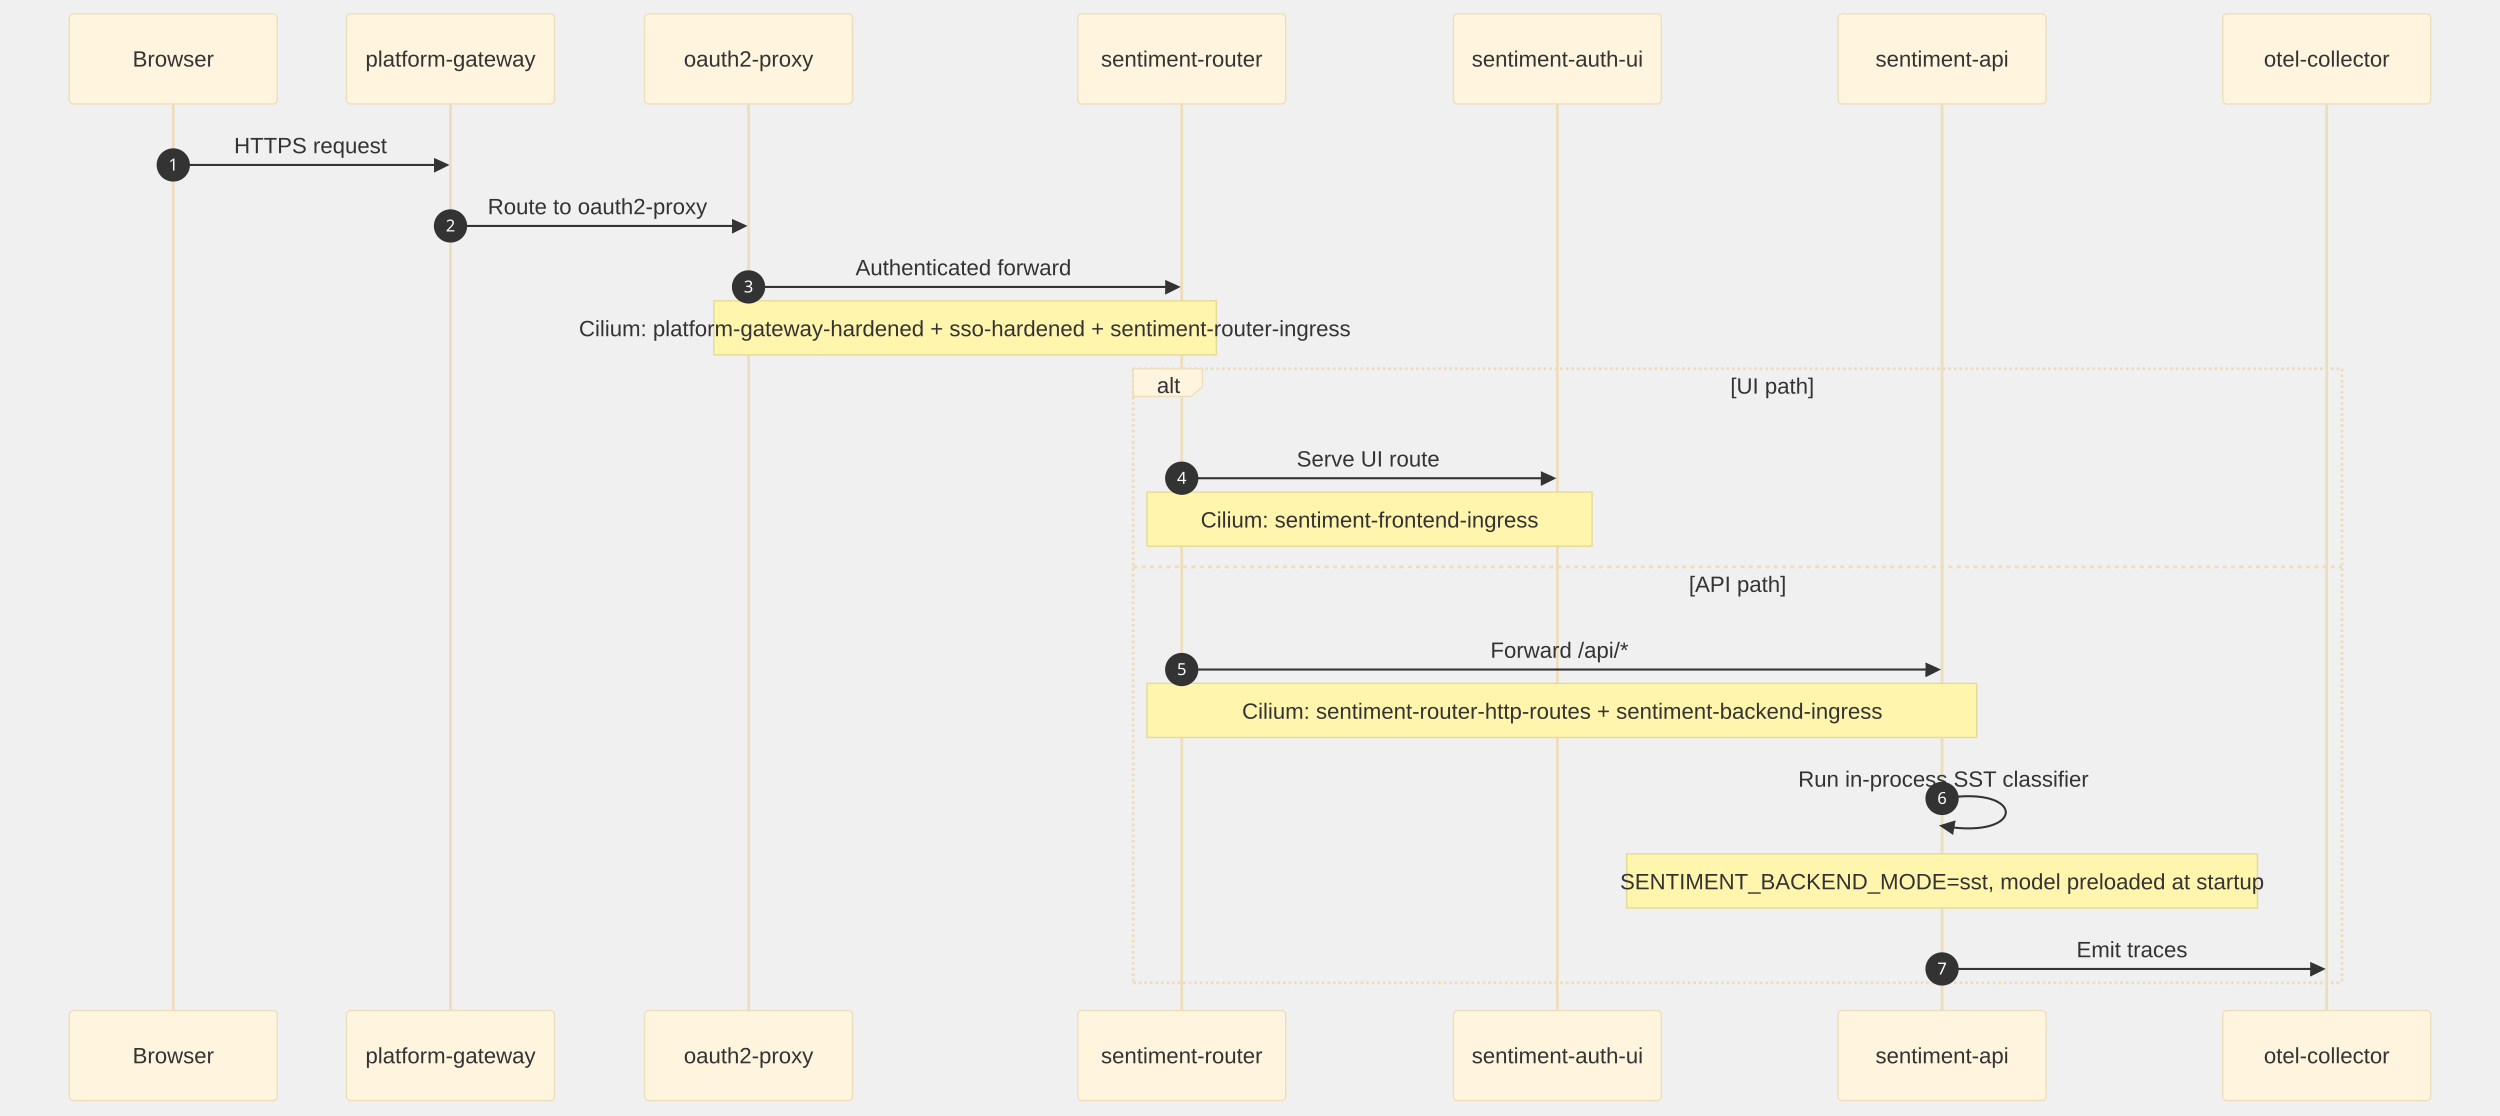
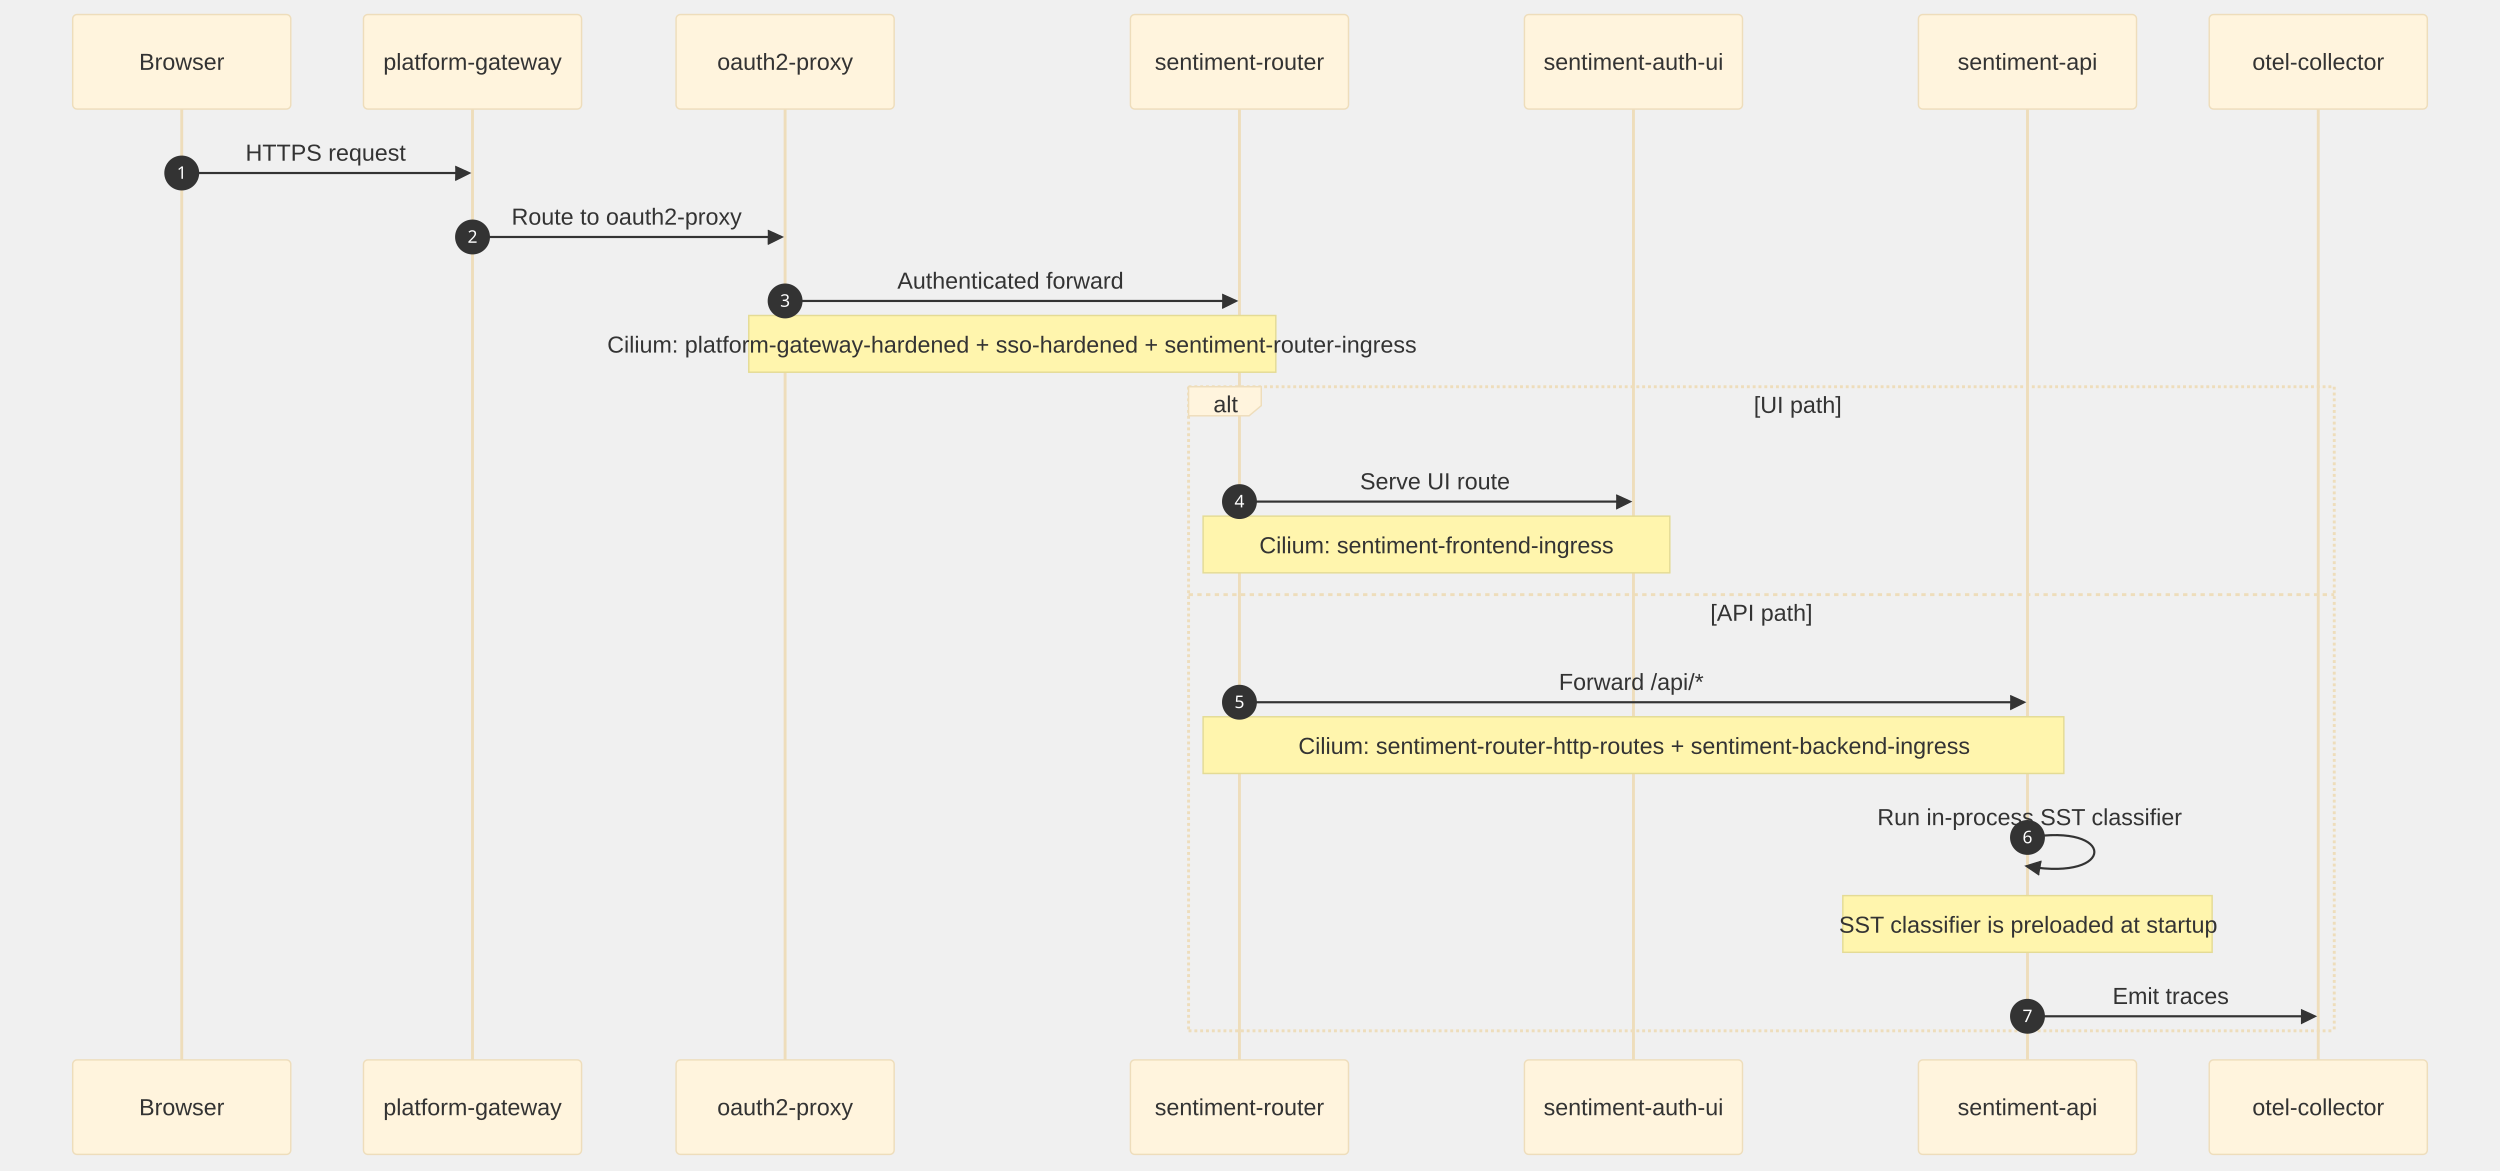
- <svg xmlns="http://www.w3.org/2000/svg" id="my-svg" width="100%" style="max-width: 1803.5px; background-color: white;" viewBox="-50 -10 1803.5 805" role="graphics-document document" aria-roledescription="sequence">
-   <g>
-     <rect x="1553.5" y="719" fill="#eaeaea" stroke="#666" width="150" height="65" name="OTel" rx="3" ry="3" class="actor actor-bottom" />
-     <text x="1628.5" y="751.5" dominant-baseline="central" alignment-baseline="central" class="actor actor-box" style="text-anchor: middle; font-size: 16px; font-weight: 400;">
-       <tspan x="1628.5" dy="0">otel-collector</tspan>
-     </text>
-   </g>
-   <g>
-     <rect x="1276" y="719" fill="#eaeaea" stroke="#666" width="150" height="65" name="API" rx="3" ry="3" class="actor actor-bottom" />
-     <text x="1351" y="751.5" dominant-baseline="central" alignment-baseline="central" class="actor actor-box" style="text-anchor: middle; font-size: 16px; font-weight: 400;">
-       <tspan x="1351" dy="0">sentiment-api</tspan>
+ <svg xmlns="http://www.w3.org/2000/svg" id="my-svg" width="100%" style="max-width: 1719.5px; background-color: white;" viewBox="-50 -10 1719.5 805" role="graphics-document document" aria-roledescription="sequence">
+   <g>
+     <rect x="1469.5" y="719" fill="#eaeaea" stroke="#666" width="150" height="65" name="OTel" rx="3" ry="3" class="actor actor-bottom" />
+     <text x="1544.5" y="751.5" dominant-baseline="central" alignment-baseline="central" class="actor actor-box" style="text-anchor: middle; font-size: 16px; font-weight: 400;">
+       <tspan x="1544.5" dy="0">otel-collector</tspan>
+     </text>
+   </g>
+   <g>
+     <rect x="1269.5" y="719" fill="#eaeaea" stroke="#666" width="150" height="65" name="API" rx="3" ry="3" class="actor actor-bottom" />
+     <text x="1344.5" y="751.5" dominant-baseline="central" alignment-baseline="central" class="actor actor-box" style="text-anchor: middle; font-size: 16px; font-weight: 400;">
+       <tspan x="1344.5" dy="0">sentiment-api</tspan>
    </text>
  </g>
  <g>
    <rect x="998.5" y="719" fill="#eaeaea" stroke="#666" width="150" height="65" name="UI" rx="3" ry="3" class="actor actor-bottom" />
    <text x="1073.5" y="751.5" dominant-baseline="central" alignment-baseline="central" class="actor actor-box" style="text-anchor: middle; font-size: 16px; font-weight: 400;">
      <tspan x="1073.5" dy="0">sentiment-auth-ui</tspan>
    </text>
  </g>
  <g>
    <rect x="727.5" y="719" fill="#eaeaea" stroke="#666" width="150" height="65" name="Router" rx="3" ry="3" class="actor actor-bottom" />
    <text x="802.5" y="751.5" dominant-baseline="central" alignment-baseline="central" class="actor actor-box" style="text-anchor: middle; font-size: 16px; font-weight: 400;">
      <tspan x="802.5" dy="0">sentiment-router</tspan>
    </text>
  </g>
  <g>
    <rect x="415" y="719" fill="#eaeaea" stroke="#666" width="150" height="65" name="OAuth" rx="3" ry="3" class="actor actor-bottom" />
    <text x="490" y="751.5" dominant-baseline="central" alignment-baseline="central" class="actor actor-box" style="text-anchor: middle; font-size: 16px; font-weight: 400;">
      <tspan x="490" dy="0">oauth2-proxy</tspan>
    </text>
  </g>
  <g>
    <rect x="200" y="719" fill="#eaeaea" stroke="#666" width="150" height="65" name="Gateway" rx="3" ry="3" class="actor actor-bottom" />
    <text x="275" y="751.5" dominant-baseline="central" alignment-baseline="central" class="actor actor-box" style="text-anchor: middle; font-size: 16px; font-weight: 400;">
      <tspan x="275" dy="0">platform-gateway</tspan>
    </text>
  </g>
  <g>
    <rect x="0" y="719" fill="#eaeaea" stroke="#666" width="150" height="65" name="Browser" rx="3" ry="3" class="actor actor-bottom" />
    <text x="75" y="751.5" dominant-baseline="central" alignment-baseline="central" class="actor actor-box" style="text-anchor: middle; font-size: 16px; font-weight: 400;">
      <tspan x="75" dy="0">Browser</tspan>
    </text>
  </g>
  <g>
-     <line id="actor6" x1="1628.5" y1="65" x2="1628.5" y2="719" class="actor-line 200" stroke-width="0.5px" stroke="#999" name="OTel" />
+     <line id="actor6" x1="1544.5" y1="65" x2="1544.5" y2="719" class="actor-line 200" stroke-width="0.5px" stroke="#999" name="OTel" />
    <g id="root-6">
-       <rect x="1553.5" y="0" fill="#eaeaea" stroke="#666" width="150" height="65" name="OTel" rx="3" ry="3" class="actor actor-top" />
-       <text x="1628.5" y="32.5" dominant-baseline="central" alignment-baseline="central" class="actor actor-box" style="text-anchor: middle; font-size: 16px; font-weight: 400;">
-         <tspan x="1628.5" dy="0">otel-collector</tspan>
-       </text>
-     </g>
-   </g>
-   <g>
-     <line id="actor5" x1="1351" y1="65" x2="1351" y2="719" class="actor-line 200" stroke-width="0.5px" stroke="#999" name="API" />
+       <rect x="1469.5" y="0" fill="#eaeaea" stroke="#666" width="150" height="65" name="OTel" rx="3" ry="3" class="actor actor-top" />
+       <text x="1544.5" y="32.5" dominant-baseline="central" alignment-baseline="central" class="actor actor-box" style="text-anchor: middle; font-size: 16px; font-weight: 400;">
+         <tspan x="1544.5" dy="0">otel-collector</tspan>
+       </text>
+     </g>
+   </g>
+   <g>
+     <line id="actor5" x1="1344.5" y1="65" x2="1344.5" y2="719" class="actor-line 200" stroke-width="0.5px" stroke="#999" name="API" />
    <g id="root-5">
-       <rect x="1276" y="0" fill="#eaeaea" stroke="#666" width="150" height="65" name="API" rx="3" ry="3" class="actor actor-top" />
-       <text x="1351" y="32.5" dominant-baseline="central" alignment-baseline="central" class="actor actor-box" style="text-anchor: middle; font-size: 16px; font-weight: 400;">
-         <tspan x="1351" dy="0">sentiment-api</tspan>
+       <rect x="1269.5" y="0" fill="#eaeaea" stroke="#666" width="150" height="65" name="API" rx="3" ry="3" class="actor actor-top" />
+       <text x="1344.5" y="32.5" dominant-baseline="central" alignment-baseline="central" class="actor actor-box" style="text-anchor: middle; font-size: 16px; font-weight: 400;">
+         <tspan x="1344.5" dy="0">sentiment-api</tspan>
      </text>
    </g>
  </g>
  <g>
    <line id="actor4" x1="1073.5" y1="65" x2="1073.5" y2="719" class="actor-line 200" stroke-width="0.5px" stroke="#999" name="UI" />
    <g id="root-4">
      <rect x="998.5" y="0" fill="#eaeaea" stroke="#666" width="150" height="65" name="UI" rx="3" ry="3" class="actor actor-top" />
      <text x="1073.5" y="32.5" dominant-baseline="central" alignment-baseline="central" class="actor actor-box" style="text-anchor: middle; font-size: 16px; font-weight: 400;">
        <tspan x="1073.5" dy="0">sentiment-auth-ui</tspan>
      </text>
    </g>
  </g>
  <g>
    <line id="actor3" x1="802.5" y1="65" x2="802.5" y2="719" class="actor-line 200" stroke-width="0.5px" stroke="#999" name="Router" />
    <g id="root-3">
      <rect x="727.5" y="0" fill="#eaeaea" stroke="#666" width="150" height="65" name="Router" rx="3" ry="3" class="actor actor-top" />
      <text x="802.5" y="32.5" dominant-baseline="central" alignment-baseline="central" class="actor actor-box" style="text-anchor: middle; font-size: 16px; font-weight: 400;">
        <tspan x="802.5" dy="0">sentiment-router</tspan>
      </text>
    </g>
  </g>
  <g>
    <line id="actor2" x1="490" y1="65" x2="490" y2="719" class="actor-line 200" stroke-width="0.5px" stroke="#999" name="OAuth" />
    <g id="root-2">
      <rect x="415" y="0" fill="#eaeaea" stroke="#666" width="150" height="65" name="OAuth" rx="3" ry="3" class="actor actor-top" />
      <text x="490" y="32.5" dominant-baseline="central" alignment-baseline="central" class="actor actor-box" style="text-anchor: middle; font-size: 16px; font-weight: 400;">
        <tspan x="490" dy="0">oauth2-proxy</tspan>
      </text>
    </g>
  </g>
  <g>
    <line id="actor1" x1="275" y1="65" x2="275" y2="719" class="actor-line 200" stroke-width="0.5px" stroke="#999" name="Gateway" />
    <g id="root-1">
      <rect x="200" y="0" fill="#eaeaea" stroke="#666" width="150" height="65" name="Gateway" rx="3" ry="3" class="actor actor-top" />
      <text x="275" y="32.5" dominant-baseline="central" alignment-baseline="central" class="actor actor-box" style="text-anchor: middle; font-size: 16px; font-weight: 400;">
        <tspan x="275" dy="0">platform-gateway</tspan>
      </text>
    </g>
  </g>
  <g>
    <line id="actor0" x1="75" y1="65" x2="75" y2="719" class="actor-line 200" stroke-width="0.5px" stroke="#999" name="Browser" />
    <g id="root-0">
      <rect x="0" y="0" fill="#eaeaea" stroke="#666" width="150" height="65" name="Browser" rx="3" ry="3" class="actor actor-top" />
      <text x="75" y="32.5" dominant-baseline="central" alignment-baseline="central" class="actor actor-box" style="text-anchor: middle; font-size: 16px; font-weight: 400;">
        <tspan x="75" dy="0">Browser</tspan>
      </text>
    </g>
  </g>
  <style>#my-svg{font-family:"trebuchet ms",verdana,arial,sans-serif;font-size:16px;fill:#333;}@keyframes edge-animation-frame{from{stroke-dashoffset:0;}}@keyframes dash{to{stroke-dashoffset:0;}}#my-svg .edge-animation-slow{stroke-dasharray:9,5!important;stroke-dashoffset:900;animation:dash 50s linear infinite;stroke-linecap:round;}#my-svg .edge-animation-fast{stroke-dasharray:9,5!important;stroke-dashoffset:900;animation:dash 20s linear infinite;stroke-linecap:round;}#my-svg .error-icon{fill:hsl(220.588, 100%, 98.333%);}#my-svg .error-text{fill:rgb(8.5, 5.75, 0);stroke:rgb(8.5, 5.75, 0);}#my-svg .edge-thickness-normal{stroke-width:1px;}#my-svg .edge-thickness-thick{stroke-width:3.5px;}#my-svg .edge-pattern-solid{stroke-dasharray:0;}#my-svg .edge-thickness-invisible{stroke-width:0;fill:none;}#my-svg .edge-pattern-dashed{stroke-dasharray:3;}#my-svg .edge-pattern-dotted{stroke-dasharray:2;}#my-svg .marker{fill:#000000;stroke:#000000;}#my-svg .marker.cross{stroke:#000000;}#my-svg svg{font-family:"trebuchet ms",verdana,arial,sans-serif;font-size:16px;}#my-svg p{margin:0;}#my-svg .actor{stroke:hsl(40.588, 60%, 83.333%);fill:#fff4dd;}#my-svg text.actor&gt;tspan{fill:#333;stroke:none;}#my-svg .actor-line{stroke:hsl(40.588, 60%, 83.333%);}#my-svg .innerArc{stroke-width:1.5;stroke-dasharray:none;}#my-svg .messageLine0{stroke-width:1.5;stroke-dasharray:none;stroke:#333;}#my-svg .messageLine1{stroke-width:1.5;stroke-dasharray:2,2;stroke:#333;}#my-svg #arrowhead path{fill:#333;stroke:#333;}#my-svg .sequenceNumber{fill:#ffffff;}#my-svg #sequencenumber{fill:#333;}#my-svg #crosshead path{fill:#333;stroke:#333;}#my-svg .messageText{fill:#333;stroke:none;}#my-svg .labelBox{stroke:hsl(40.588, 60%, 83.333%);fill:#fff4dd;}#my-svg .labelText,#my-svg .labelText&gt;tspan{fill:#333;stroke:none;}#my-svg .loopText,#my-svg .loopText&gt;tspan{fill:#333;stroke:none;}#my-svg .loopLine{stroke-width:2px;stroke-dasharray:2,2;stroke:hsl(40.588, 60%, 83.333%);fill:hsl(40.588, 60%, 83.333%);}#my-svg .note{stroke:hsl(52.683, 60%, 73.922%);fill:#fff5ad;}#my-svg .noteText,#my-svg .noteText&gt;tspan{fill:#333;stroke:none;}#my-svg .activation0{fill:hsl(-79.412, 100%, 93.333%);stroke:hsl(-79.412, 100%, 83.333%);}#my-svg .activation1{fill:hsl(-79.412, 100%, 93.333%);stroke:hsl(-79.412, 100%, 83.333%);}#my-svg .activation2{fill:hsl(-79.412, 100%, 93.333%);stroke:hsl(-79.412, 100%, 83.333%);}#my-svg .actorPopupMenu{position:absolute;}#my-svg .actorPopupMenuPanel{position:absolute;fill:#fff4dd;box-shadow:0px 8px 16px 0px rgba(0,0,0,0.2);filter:drop-shadow(3px 5px 2px rgb(0 0 0 / 0.4));}#my-svg .actor-man line{stroke:hsl(40.588, 60%, 83.333%);fill:#fff4dd;}#my-svg .actor-man circle,#my-svg line{stroke:hsl(40.588, 60%, 83.333%);fill:#fff4dd;stroke-width:2px;}#my-svg :root{--mermaid-font-family:"trebuchet ms",verdana,arial,sans-serif;}</style>
  <g />
  <defs>
    <symbol id="computer" width="24" height="24">
      <path transform="scale(.5)" d="M2 2v13h20v-13h-20zm18 11h-16v-9h16v9zm-10.228 6l.466-1h3.524l.467 1h-4.457zm14.228 3h-24l2-6h2.104l-1.33 4h18.45l-1.297-4h2.073l2 6zm-5-10h-14v-7h14v7z" />
    </symbol>
  </defs>
  <defs>
    <symbol id="database" fill-rule="evenodd" clip-rule="evenodd">
      <path transform="scale(.5)" d="M12.258.001l.256.004.255.005.253.008.251.01.249.012.247.015.246.016.242.019.241.02.239.023.236.024.233.027.231.028.229.031.225.032.223.034.22.036.217.038.214.04.211.041.208.043.205.045.201.046.198.048.194.05.191.051.187.053.183.054.18.056.175.057.172.059.168.06.163.061.16.063.155.064.15.066.074.033.073.033.071.034.07.034.069.035.068.035.067.035.066.035.064.036.064.036.062.036.06.036.06.037.058.037.058.037.055.038.055.038.053.038.052.038.051.039.05.039.048.039.047.039.045.04.044.04.043.04.041.04.04.041.039.041.037.041.036.041.034.041.033.042.032.042.03.042.029.042.027.042.026.043.024.043.023.043.021.043.02.043.018.044.017.043.015.044.013.044.012.044.011.045.009.044.007.045.006.045.004.045.002.045.001.045v17l-.001.045-.002.045-.004.045-.006.045-.007.045-.009.044-.011.045-.012.044-.013.044-.015.044-.017.043-.018.044-.02.043-.021.043-.023.043-.024.043-.026.043-.027.042-.029.042-.03.042-.032.042-.033.042-.034.041-.036.041-.037.041-.039.041-.04.041-.041.04-.043.04-.044.04-.045.04-.047.039-.048.039-.05.039-.051.039-.052.038-.053.038-.055.038-.055.038-.058.037-.058.037-.06.037-.06.036-.062.036-.064.036-.064.036-.066.035-.067.035-.068.035-.069.035-.07.034-.071.034-.073.033-.074.033-.15.066-.155.064-.16.063-.163.061-.168.06-.172.059-.175.057-.18.056-.183.054-.187.053-.191.051-.194.05-.198.048-.201.046-.205.045-.208.043-.211.041-.214.04-.217.038-.22.036-.223.034-.225.032-.229.031-.231.028-.233.027-.236.024-.239.023-.241.02-.242.019-.246.016-.247.015-.249.012-.251.01-.253.008-.255.005-.256.004-.258.001-.258-.001-.256-.004-.255-.005-.253-.008-.251-.01-.249-.012-.247-.015-.245-.016-.243-.019-.241-.02-.238-.023-.236-.024-.234-.027-.231-.028-.228-.031-.226-.032-.223-.034-.22-.036-.217-.038-.214-.04-.211-.041-.208-.043-.204-.045-.201-.046-.198-.048-.195-.05-.19-.051-.187-.053-.184-.054-.179-.056-.176-.057-.172-.059-.167-.06-.164-.061-.159-.063-.155-.064-.151-.066-.074-.033-.072-.033-.072-.034-.07-.034-.069-.035-.068-.035-.067-.035-.066-.035-.064-.036-.063-.036-.062-.036-.061-.036-.06-.037-.058-.037-.057-.037-.056-.038-.055-.038-.053-.038-.052-.038-.051-.039-.049-.039-.049-.039-.046-.039-.046-.04-.044-.04-.043-.04-.041-.04-.04-.041-.039-.041-.037-.041-.036-.041-.034-.041-.033-.042-.032-.042-.03-.042-.029-.042-.027-.042-.026-.043-.024-.043-.023-.043-.021-.043-.02-.043-.018-.044-.017-.043-.015-.044-.013-.044-.012-.044-.011-.045-.009-.044-.007-.045-.006-.045-.004-.045-.002-.045-.001-.045v-17l.001-.045.002-.045.004-.045.006-.045.007-.045.009-.044.011-.045.012-.044.013-.044.015-.044.017-.043.018-.044.02-.043.021-.043.023-.043.024-.043.026-.043.027-.042.029-.042.03-.042.032-.042.033-.042.034-.041.036-.041.037-.041.039-.041.04-.041.041-.04.043-.04.044-.04.046-.04.046-.039.049-.039.049-.039.051-.039.052-.038.053-.038.055-.038.056-.038.057-.037.058-.037.06-.037.061-.036.062-.036.063-.036.064-.036.066-.035.067-.035.068-.035.069-.035.07-.034.072-.034.072-.033.074-.033.151-.066.155-.064.159-.063.164-.061.167-.06.172-.059.176-.057.179-.056.184-.054.187-.053.19-.051.195-.05.198-.048.201-.046.204-.045.208-.043.211-.041.214-.04.217-.038.22-.036.223-.034.226-.032.228-.031.231-.028.234-.027.236-.024.238-.023.241-.02.243-.019.245-.016.247-.015.249-.012.251-.01.253-.008.255-.005.256-.004.258-.001.258.001zm-9.258 20.499v.01l.001.021.003.021.004.022.005.021.006.022.007.022.009.023.01.022.011.023.012.023.013.023.015.023.016.024.017.023.018.024.019.024.021.024.022.025.023.024.024.025.052.049.056.05.061.051.066.051.07.051.075.051.079.052.084.052.088.052.092.052.097.052.102.051.105.052.11.052.114.051.119.051.123.051.127.05.131.05.135.05.139.048.144.049.147.047.152.047.155.047.16.045.163.045.167.043.171.043.176.041.178.041.183.039.187.039.19.037.194.035.197.035.202.033.204.031.209.03.212.029.216.027.219.025.222.024.226.021.23.02.233.018.236.016.24.015.243.012.246.01.249.008.253.005.256.004.259.001.26-.001.257-.004.254-.005.25-.008.247-.011.244-.012.241-.014.237-.016.233-.018.231-.021.226-.021.224-.024.22-.026.216-.027.212-.028.21-.031.205-.031.202-.034.198-.034.194-.036.191-.037.187-.039.183-.04.179-.04.175-.042.172-.043.168-.044.163-.045.16-.046.155-.046.152-.047.148-.048.143-.049.139-.049.136-.05.131-.05.126-.05.123-.051.118-.052.114-.051.11-.052.106-.052.101-.052.096-.052.092-.052.088-.053.083-.051.079-.052.074-.052.07-.051.065-.051.06-.051.056-.05.051-.05.023-.024.023-.025.021-.024.02-.024.019-.024.018-.024.017-.024.015-.023.014-.024.013-.023.012-.023.01-.023.01-.022.008-.022.006-.022.006-.022.004-.022.004-.021.001-.021.001-.021v-4.127l-.077.055-.08.053-.083.054-.085.053-.087.052-.09.052-.093.051-.095.05-.097.05-.1.049-.102.049-.105.048-.106.047-.109.047-.111.046-.114.045-.115.045-.118.044-.12.043-.122.042-.124.042-.126.041-.128.04-.13.04-.132.038-.134.038-.135.037-.138.037-.139.035-.142.035-.143.034-.144.033-.147.032-.148.031-.15.03-.151.03-.153.029-.154.027-.156.027-.158.026-.159.025-.161.024-.162.023-.163.022-.165.021-.166.02-.167.019-.169.018-.169.017-.171.016-.173.015-.173.014-.175.013-.175.012-.177.011-.178.01-.179.008-.179.008-.181.006-.182.005-.182.004-.184.003-.184.002h-.37l-.184-.002-.184-.003-.182-.004-.182-.005-.181-.006-.179-.008-.179-.008-.178-.01-.176-.011-.176-.012-.175-.013-.173-.014-.172-.015-.171-.016-.17-.017-.169-.018-.167-.019-.166-.02-.165-.021-.163-.022-.162-.023-.161-.024-.159-.025-.157-.026-.156-.027-.155-.027-.153-.029-.151-.03-.15-.03-.148-.031-.146-.032-.145-.033-.143-.034-.141-.035-.14-.035-.137-.037-.136-.037-.134-.038-.132-.038-.13-.04-.128-.04-.126-.041-.124-.042-.122-.042-.12-.044-.117-.043-.116-.045-.113-.045-.112-.046-.109-.047-.106-.047-.105-.048-.102-.049-.1-.049-.097-.05-.095-.05-.093-.052-.09-.051-.087-.052-.085-.053-.083-.054-.08-.054-.077-.054v4.127zm0-5.654v.011l.001.021.003.021.004.021.005.022.006.022.007.022.009.022.01.022.011.023.012.023.013.023.015.024.016.023.017.024.018.024.019.024.021.024.022.024.023.025.024.024.052.05.056.05.061.05.066.051.07.051.075.052.079.051.084.052.088.052.092.052.097.052.102.052.105.052.11.051.114.051.119.052.123.05.127.051.131.05.135.049.139.049.144.048.147.048.152.047.155.046.16.045.163.045.167.044.171.042.176.042.178.04.183.04.187.038.19.037.194.036.197.034.202.033.204.032.209.03.212.028.216.027.219.025.222.024.226.022.23.02.233.018.236.016.24.014.243.012.246.01.249.008.253.006.256.003.259.001.26-.001.257-.003.254-.006.25-.008.247-.01.244-.012.241-.015.237-.016.233-.018.231-.02.226-.022.224-.024.22-.025.216-.027.212-.029.21-.03.205-.032.202-.033.198-.035.194-.036.191-.037.187-.039.183-.039.179-.041.175-.042.172-.043.168-.044.163-.045.16-.045.155-.047.152-.047.148-.048.143-.048.139-.05.136-.049.131-.05.126-.051.123-.051.118-.051.114-.052.11-.052.106-.052.101-.052.096-.052.092-.052.088-.052.083-.052.079-.052.074-.051.07-.052.065-.051.06-.05.056-.051.051-.049.023-.025.023-.024.021-.025.02-.024.019-.024.018-.024.017-.024.015-.023.014-.023.013-.024.012-.022.01-.023.01-.023.008-.022.006-.022.006-.022.004-.021.004-.022.001-.021.001-.021v-4.139l-.077.054-.08.054-.083.054-.085.052-.087.053-.09.051-.093.051-.095.051-.097.05-.1.049-.102.049-.105.048-.106.047-.109.047-.111.046-.114.045-.115.044-.118.044-.12.044-.122.042-.124.042-.126.041-.128.04-.13.039-.132.039-.134.038-.135.037-.138.036-.139.036-.142.035-.143.033-.144.033-.147.033-.148.031-.15.03-.151.03-.153.028-.154.028-.156.027-.158.026-.159.025-.161.024-.162.023-.163.022-.165.021-.166.02-.167.019-.169.018-.169.017-.171.016-.173.015-.173.014-.175.013-.175.012-.177.011-.178.009-.179.009-.179.007-.181.007-.182.005-.182.004-.184.003-.184.002h-.37l-.184-.002-.184-.003-.182-.004-.182-.005-.181-.007-.179-.007-.179-.009-.178-.009-.176-.011-.176-.012-.175-.013-.173-.014-.172-.015-.171-.016-.17-.017-.169-.018-.167-.019-.166-.02-.165-.021-.163-.022-.162-.023-.161-.024-.159-.025-.157-.026-.156-.027-.155-.028-.153-.028-.151-.03-.15-.03-.148-.031-.146-.033-.145-.033-.143-.033-.141-.035-.14-.036-.137-.036-.136-.037-.134-.038-.132-.039-.13-.039-.128-.04-.126-.041-.124-.042-.122-.043-.12-.043-.117-.044-.116-.044-.113-.046-.112-.046-.109-.046-.106-.047-.105-.048-.102-.049-.1-.049-.097-.05-.095-.051-.093-.051-.09-.051-.087-.053-.085-.052-.083-.054-.08-.054-.077-.054v4.139zm0-5.666v.011l.001.02.003.022.004.021.005.022.006.021.007.022.009.023.01.022.011.023.012.023.013.023.015.023.016.024.017.024.018.023.019.024.021.025.022.024.023.024.024.025.052.05.056.05.061.05.066.051.07.051.075.052.079.051.084.052.088.052.092.052.097.052.102.052.105.051.11.052.114.051.119.051.123.051.127.05.131.05.135.05.139.049.144.048.147.048.152.047.155.046.16.045.163.045.167.043.171.043.176.042.178.04.183.04.187.038.19.037.194.036.197.034.202.033.204.032.209.03.212.028.216.027.219.025.222.024.226.021.23.02.233.018.236.017.24.014.243.012.246.01.249.008.253.006.256.003.259.001.26-.001.257-.003.254-.006.25-.008.247-.01.244-.013.241-.014.237-.016.233-.018.231-.02.226-.022.224-.024.22-.025.216-.027.212-.029.21-.03.205-.032.202-.033.198-.035.194-.036.191-.037.187-.039.183-.039.179-.041.175-.042.172-.043.168-.044.163-.045.16-.045.155-.047.152-.047.148-.048.143-.049.139-.049.136-.049.131-.051.126-.05.123-.051.118-.052.114-.051.11-.052.106-.052.101-.052.096-.052.092-.052.088-.052.083-.052.079-.052.074-.052.07-.051.065-.051.06-.051.056-.05.051-.049.023-.025.023-.025.021-.024.02-.024.019-.024.018-.024.017-.024.015-.023.014-.024.013-.023.012-.023.01-.022.01-.023.008-.022.006-.022.006-.022.004-.022.004-.021.001-.021.001-.021v-4.153l-.077.054-.08.054-.083.053-.085.053-.087.053-.09.051-.093.051-.095.051-.097.05-.1.049-.102.048-.105.048-.106.048-.109.046-.111.046-.114.046-.115.044-.118.044-.12.043-.122.043-.124.042-.126.041-.128.04-.13.039-.132.039-.134.038-.135.037-.138.036-.139.036-.142.034-.143.034-.144.033-.147.032-.148.032-.15.03-.151.03-.153.028-.154.028-.156.027-.158.026-.159.024-.161.024-.162.023-.163.023-.165.021-.166.02-.167.019-.169.018-.169.017-.171.016-.173.015-.173.014-.175.013-.175.012-.177.01-.178.01-.179.009-.179.007-.181.006-.182.006-.182.004-.184.003-.184.001-.185.001-.185-.001-.184-.001-.184-.003-.182-.004-.182-.006-.181-.006-.179-.007-.179-.009-.178-.01-.176-.01-.176-.012-.175-.013-.173-.014-.172-.015-.171-.016-.17-.017-.169-.018-.167-.019-.166-.02-.165-.021-.163-.023-.162-.023-.161-.024-.159-.024-.157-.026-.156-.027-.155-.028-.153-.028-.151-.03-.15-.03-.148-.032-.146-.032-.145-.033-.143-.034-.141-.034-.14-.036-.137-.036-.136-.037-.134-.038-.132-.039-.13-.039-.128-.041-.126-.041-.124-.041-.122-.043-.12-.043-.117-.044-.116-.044-.113-.046-.112-.046-.109-.046-.106-.048-.105-.048-.102-.048-.1-.05-.097-.049-.095-.051-.093-.051-.09-.052-.087-.052-.085-.053-.083-.053-.08-.054-.077-.054v4.153zm8.74-8.179l-.257.004-.254.005-.25.008-.247.011-.244.012-.241.014-.237.016-.233.018-.231.021-.226.022-.224.023-.22.026-.216.027-.212.028-.21.031-.205.032-.202.033-.198.034-.194.036-.191.038-.187.038-.183.04-.179.041-.175.042-.172.043-.168.043-.163.045-.16.046-.155.046-.152.048-.148.048-.143.048-.139.049-.136.05-.131.05-.126.051-.123.051-.118.051-.114.052-.11.052-.106.052-.101.052-.096.052-.092.052-.088.052-.083.052-.079.052-.074.051-.07.052-.065.051-.06.05-.056.05-.051.05-.023.025-.023.024-.021.024-.02.025-.019.024-.018.024-.017.023-.015.024-.014.023-.013.023-.012.023-.01.023-.01.022-.008.022-.006.023-.006.021-.004.022-.004.021-.001.021-.001.021.001.021.001.021.004.021.004.022.006.021.006.023.008.022.01.022.01.023.012.023.013.023.014.023.015.024.017.023.018.024.019.024.02.025.021.024.023.024.023.025.051.05.056.05.06.05.065.051.07.052.074.051.079.052.083.052.088.052.092.052.096.052.101.052.106.052.11.052.114.052.118.051.123.051.126.051.131.05.136.05.139.049.143.048.148.048.152.048.155.046.16.046.163.045.168.043.172.043.175.042.179.041.183.04.187.038.191.038.194.036.198.034.202.033.205.032.21.031.212.028.216.027.22.026.224.023.226.022.231.021.233.018.237.016.241.014.244.012.247.011.25.008.254.005.257.004.26.001.26-.001.257-.004.254-.005.25-.008.247-.011.244-.012.241-.014.237-.016.233-.018.231-.021.226-.022.224-.023.22-.026.216-.027.212-.028.21-.031.205-.032.202-.033.198-.034.194-.036.191-.038.187-.038.183-.04.179-.041.175-.042.172-.043.168-.043.163-.045.16-.046.155-.046.152-.048.148-.048.143-.048.139-.049.136-.05.131-.05.126-.051.123-.051.118-.051.114-.052.11-.052.106-.052.101-.052.096-.052.092-.052.088-.052.083-.052.079-.052.074-.051.07-.052.065-.051.06-.05.056-.05.051-.05.023-.025.023-.024.021-.024.02-.025.019-.024.018-.024.017-.023.015-.024.014-.023.013-.023.012-.023.01-.023.01-.022.008-.022.006-.023.006-.021.004-.022.004-.021.001-.021.001-.021-.001-.021-.001-.021-.004-.021-.004-.022-.006-.021-.006-.023-.008-.022-.01-.022-.01-.023-.012-.023-.013-.023-.014-.023-.015-.024-.017-.023-.018-.024-.019-.024-.02-.025-.021-.024-.023-.024-.023-.025-.051-.05-.056-.05-.06-.05-.065-.051-.07-.052-.074-.051-.079-.052-.083-.052-.088-.052-.092-.052-.096-.052-.101-.052-.106-.052-.11-.052-.114-.052-.118-.051-.123-.051-.126-.051-.131-.05-.136-.05-.139-.049-.143-.048-.148-.048-.152-.048-.155-.046-.16-.046-.163-.045-.168-.043-.172-.043-.175-.042-.179-.041-.183-.04-.187-.038-.191-.038-.194-.036-.198-.034-.202-.033-.205-.032-.21-.031-.212-.028-.216-.027-.22-.026-.224-.023-.226-.022-.231-.021-.233-.018-.237-.016-.241-.014-.244-.012-.247-.011-.25-.008-.254-.005-.257-.004-.26-.001-.26.001z" />
    </symbol>
  </defs>
  <defs>
    <symbol id="clock" width="24" height="24">
      <path transform="scale(.5)" d="M12 2c5.514 0 10 4.486 10 10s-4.486 10-10 10-10-4.486-10-10 4.486-10 10-10zm0-2c-6.627 0-12 5.373-12 12s5.373 12 12 12 12-5.373 12-12-5.373-12-12-12zm5.848 12.459c.202.038.202.333.001.372-1.907.361-6.045 1.111-6.547 1.111-.719 0-1.301-.582-1.301-1.301 0-.512.77-5.447 1.125-7.445.034-.192.312-.181.343.014l.985 6.238 5.394 1.011z" />
    </symbol>
  </defs>
  <defs>
    <marker id="arrowhead" refX="7.9" refY="5" markerUnits="userSpaceOnUse" markerWidth="12" markerHeight="12" orient="auto-start-reverse">
      <path d="M -1 0 L 10 5 L 0 10 z" />
    </marker>
  </defs>
  <defs>
    <marker id="crosshead" markerWidth="15" markerHeight="8" orient="auto" refX="4" refY="4.5">
      <path fill="none" stroke="#000000" stroke-width="1pt" d="M 1,2 L 6,7 M 6,2 L 1,7" style="stroke-dasharray: 0, 0;" />
    </marker>
  </defs>
  <defs>
    <marker id="filled-head" refX="15.5" refY="7" markerWidth="20" markerHeight="28" orient="auto">
      <path d="M 18,7 L9,13 L14,7 L9,1 Z" />
    </marker>
  </defs>
  <defs>
    <marker id="sequencenumber" refX="15" refY="15" markerWidth="60" markerHeight="40" orient="auto">
      <circle cx="15" cy="15" r="6" />
    </marker>
  </defs>
  <defs>
    <marker id="solidTopArrowHead" refX="7.9" refY="7.25" markerUnits="userSpaceOnUse" markerWidth="12" markerHeight="12" orient="auto-start-reverse">
      <path d="M 0 0 L 10 8 L 0 8 z" />
    </marker>
  </defs>
  <defs>
    <marker id="solidBottomArrowHead" refX="7.9" refY="0.75" markerUnits="userSpaceOnUse" markerWidth="12" markerHeight="12" orient="auto-start-reverse">
      <path d="M 0 0 L 10 0 L 0 8 z" />
    </marker>
  </defs>
  <defs>
    <marker id="stickTopArrowHead" refX="7.5" refY="7" markerUnits="userSpaceOnUse" markerWidth="12" markerHeight="12" orient="auto-start-reverse">
      <path d="M 0 0 L 7 7" stroke="black" stroke-width="1.5" fill="none" />
    </marker>
  </defs>
  <defs>
    <marker id="stickBottomArrowHead" refX="7.5" refY="0" markerUnits="userSpaceOnUse" markerWidth="12" markerHeight="12" orient="auto-start-reverse">
      <path d="M 0 7 L 7 0" stroke="black" stroke-width="1.5" fill="none" />
    </marker>
  </defs>
  <g>
    <rect x="465" y="207" fill="#EDF2AE" stroke="#666" width="362.5" height="39" class="note" />
    <text x="646" y="212" text-anchor="middle" dominant-baseline="middle" alignment-baseline="middle" class="noteText" dy="1em" style="font-size: 16px; font-weight: 400;">
      <tspan x="646">Cilium: platform-gateway-hardened + sso-hardened + sentiment-router-ingress</tspan>
    </text>
  </g>
  <g>
    <rect x="777.5" y="345" fill="#EDF2AE" stroke="#666" width="321" height="39" class="note" />
    <text x="938" y="350" text-anchor="middle" dominant-baseline="middle" alignment-baseline="middle" class="noteText" dy="1em" style="font-size: 16px; font-weight: 400;">
      <tspan x="938">Cilium: sentiment-frontend-ingress</tspan>
    </text>
  </g>
  <g>
-     <rect x="777.5" y="483" fill="#EDF2AE" stroke="#666" width="598.5" height="39" class="note" />
-     <text x="1077" y="488" text-anchor="middle" dominant-baseline="middle" alignment-baseline="middle" class="noteText" dy="1em" style="font-size: 16px; font-weight: 400;">
-       <tspan x="1077">Cilium: sentiment-router-http-routes + sentiment-backend-ingress</tspan>
-     </text>
-   </g>
-   <g>
-     <rect x="1123.5" y="606" fill="#EDF2AE" stroke="#666" width="455" height="39" class="note" />
-     <text x="1351" y="611" text-anchor="middle" dominant-baseline="middle" alignment-baseline="middle" class="noteText" dy="1em" style="font-size: 16px; font-weight: 400;">
-       <tspan x="1351">SENTIMENT_BACKEND_MODE=sst, model preloaded at startup</tspan>
-     </text>
-   </g>
-   <g>
-     <line x1="767.5" y1="256" x2="1639.5" y2="256" class="loopLine" />
-     <line x1="1639.5" y1="256" x2="1639.5" y2="699" class="loopLine" />
-     <line x1="767.5" y1="699" x2="1639.5" y2="699" class="loopLine" />
+     <rect x="777.5" y="483" fill="#EDF2AE" stroke="#666" width="592" height="39" class="note" />
+     <text x="1074" y="488" text-anchor="middle" dominant-baseline="middle" alignment-baseline="middle" class="noteText" dy="1em" style="font-size: 16px; font-weight: 400;">
+       <tspan x="1074">Cilium: sentiment-router-http-routes + sentiment-backend-ingress</tspan>
+     </text>
+   </g>
+   <g>
+     <rect x="1217.5" y="606" fill="#EDF2AE" stroke="#666" width="254" height="39" class="note" />
+     <text x="1345" y="611" text-anchor="middle" dominant-baseline="middle" alignment-baseline="middle" class="noteText" dy="1em" style="font-size: 16px; font-weight: 400;">
+       <tspan x="1345">SST classifier is preloaded at startup</tspan>
+     </text>
+   </g>
+   <g>
+     <line x1="767.5" y1="256" x2="1555.5" y2="256" class="loopLine" />
+     <line x1="1555.5" y1="256" x2="1555.5" y2="699" class="loopLine" />
+     <line x1="767.5" y1="699" x2="1555.5" y2="699" class="loopLine" />
    <line x1="767.5" y1="256" x2="767.5" y2="699" class="loopLine" />
-     <line x1="767.5" y1="399" x2="1639.5" y2="399" class="loopLine" style="stroke-dasharray: 3, 3;" />
+     <line x1="767.5" y1="399" x2="1555.5" y2="399" class="loopLine" style="stroke-dasharray: 3, 3;" />
    <polygon points="767.5,256 817.5,256 817.5,269 809.1,276 767.5,276" class="labelBox" />
    <text x="793" y="269" text-anchor="middle" dominant-baseline="middle" alignment-baseline="middle" class="labelText" style="font-size: 16px; font-weight: 400;">alt</text>
-     <text x="1228.5" y="274" text-anchor="middle" class="loopText" style="font-size: 16px; font-weight: 400;">
-       <tspan x="1228.5">[UI path]</tspan>
-     </text>
-     <text x="1203.5" y="417" text-anchor="middle" class="loopText" style="font-size: 16px; font-weight: 400;">[API path]</text>
+     <text x="1186.5" y="274" text-anchor="middle" class="loopText" style="font-size: 16px; font-weight: 400;">
+       <tspan x="1186.5">[UI path]</tspan>
+     </text>
+     <text x="1161.5" y="417" text-anchor="middle" class="loopText" style="font-size: 16px; font-weight: 400;">[API path]</text>
  </g>
  <text x="174" y="80" text-anchor="middle" dominant-baseline="middle" alignment-baseline="middle" class="messageText" dy="1em" style="font-size: 16px; font-weight: 400;">HTTPS request</text>
  <line x1="82" y1="109" x2="271" y2="109" class="messageLine0" stroke-width="2" stroke="none" marker-end="url(#arrowhead)" style="fill: none;" />
  <line x1="75" y1="109" x2="75" y2="109" stroke-width="0" marker-start="url(#sequencenumber)" />
  <text x="75" y="113" font-family="sans-serif" font-size="12px" text-anchor="middle" class="sequenceNumber">1</text>
  <text x="381" y="124" text-anchor="middle" dominant-baseline="middle" alignment-baseline="middle" class="messageText" dy="1em" style="font-size: 16px; font-weight: 400;">Route to oauth2-proxy</text>
  <line x1="282" y1="153" x2="486" y2="153" class="messageLine0" stroke-width="2" stroke="none" marker-end="url(#arrowhead)" style="fill: none;" />
  <line x1="275" y1="153" x2="275" y2="153" stroke-width="0" marker-start="url(#sequencenumber)" />
  <text x="275" y="157" font-family="sans-serif" font-size="12px" text-anchor="middle" class="sequenceNumber">2</text>
  <text x="645" y="168" text-anchor="middle" dominant-baseline="middle" alignment-baseline="middle" class="messageText" dy="1em" style="font-size: 16px; font-weight: 400;">Authenticated forward</text>
  <line x1="497" y1="197" x2="798.5" y2="197" class="messageLine0" stroke-width="2" stroke="none" marker-end="url(#arrowhead)" style="fill: none;" />
  <line x1="490" y1="197" x2="490" y2="197" stroke-width="0" marker-start="url(#sequencenumber)" />
  <text x="490" y="201" font-family="sans-serif" font-size="12px" text-anchor="middle" class="sequenceNumber">3</text>
  <text x="937" y="306" text-anchor="middle" dominant-baseline="middle" alignment-baseline="middle" class="messageText" dy="1em" style="font-size: 16px; font-weight: 400;">Serve UI route</text>
  <line x1="809.5" y1="335" x2="1069.5" y2="335" class="messageLine0" stroke-width="2" stroke="none" marker-end="url(#arrowhead)" style="fill: none;" />
  <line x1="802.5" y1="335" x2="802.5" y2="335" stroke-width="0" marker-start="url(#sequencenumber)" />
  <text x="802.5" y="339" font-family="sans-serif" font-size="12px" text-anchor="middle" class="sequenceNumber">4</text>
-   <text x="1075" y="444" text-anchor="middle" dominant-baseline="middle" alignment-baseline="middle" class="messageText" dy="1em" style="font-size: 16px; font-weight: 400;">Forward /api/*</text>
-   <line x1="809.5" y1="473" x2="1347" y2="473" class="messageLine0" stroke-width="2" stroke="none" marker-end="url(#arrowhead)" style="fill: none;" />
+   <text x="1072" y="444" text-anchor="middle" dominant-baseline="middle" alignment-baseline="middle" class="messageText" dy="1em" style="font-size: 16px; font-weight: 400;">Forward /api/*</text>
+   <line x1="809.5" y1="473" x2="1340.5" y2="473" class="messageLine0" stroke-width="2" stroke="none" marker-end="url(#arrowhead)" style="fill: none;" />
  <line x1="802.5" y1="473" x2="802.5" y2="473" stroke-width="0" marker-start="url(#sequencenumber)" />
  <text x="802.5" y="477" font-family="sans-serif" font-size="12px" text-anchor="middle" class="sequenceNumber">5</text>
-   <text x="1352" y="537" text-anchor="middle" dominant-baseline="middle" alignment-baseline="middle" class="messageText" dy="1em" style="font-size: 16px; font-weight: 400;">Run in-process SST classifier</text>
-   <path d="M 1352,566 C 1412,556 1412,596 1352,586" class="messageLine0" stroke-width="2" stroke="none" marker-end="url(#arrowhead)" x1="1358" style="fill: none;" />
-   <line x1="1351" y1="566" x2="1351" y2="566" stroke-width="0" marker-start="url(#sequencenumber)" />
-   <text x="1351" y="570" font-family="sans-serif" font-size="12px" text-anchor="middle" class="sequenceNumber">6</text>
-   <text x="1488" y="660" text-anchor="middle" dominant-baseline="middle" alignment-baseline="middle" class="messageText" dy="1em" style="font-size: 16px; font-weight: 400;">Emit traces</text>
-   <line x1="1358" y1="689" x2="1624.5" y2="689" class="messageLine0" stroke-width="2" stroke="none" marker-end="url(#arrowhead)" style="fill: none;" />
-   <line x1="1351" y1="689" x2="1351" y2="689" stroke-width="0" marker-start="url(#sequencenumber)" />
-   <text x="1351" y="693" font-family="sans-serif" font-size="12px" text-anchor="middle" class="sequenceNumber">7</text>
+   <text x="1346" y="537" text-anchor="middle" dominant-baseline="middle" alignment-baseline="middle" class="messageText" dy="1em" style="font-size: 16px; font-weight: 400;">Run in-process SST classifier</text>
+   <path d="M 1345.5,566 C 1405.5,556 1405.5,596 1345.5,586" class="messageLine0" stroke-width="2" stroke="none" marker-end="url(#arrowhead)" x1="1351.5" style="fill: none;" />
+   <line x1="1344.5" y1="566" x2="1344.5" y2="566" stroke-width="0" marker-start="url(#sequencenumber)" />
+   <text x="1344.5" y="570" font-family="sans-serif" font-size="12px" text-anchor="middle" class="sequenceNumber">6</text>
+   <text x="1443" y="660" text-anchor="middle" dominant-baseline="middle" alignment-baseline="middle" class="messageText" dy="1em" style="font-size: 16px; font-weight: 400;">Emit traces</text>
+   <line x1="1351.5" y1="689" x2="1540.5" y2="689" class="messageLine0" stroke-width="2" stroke="none" marker-end="url(#arrowhead)" style="fill: none;" />
+   <line x1="1344.5" y1="689" x2="1344.5" y2="689" stroke-width="0" marker-start="url(#sequencenumber)" />
+   <text x="1344.5" y="693" font-family="sans-serif" font-size="12px" text-anchor="middle" class="sequenceNumber">7</text>
</svg>
